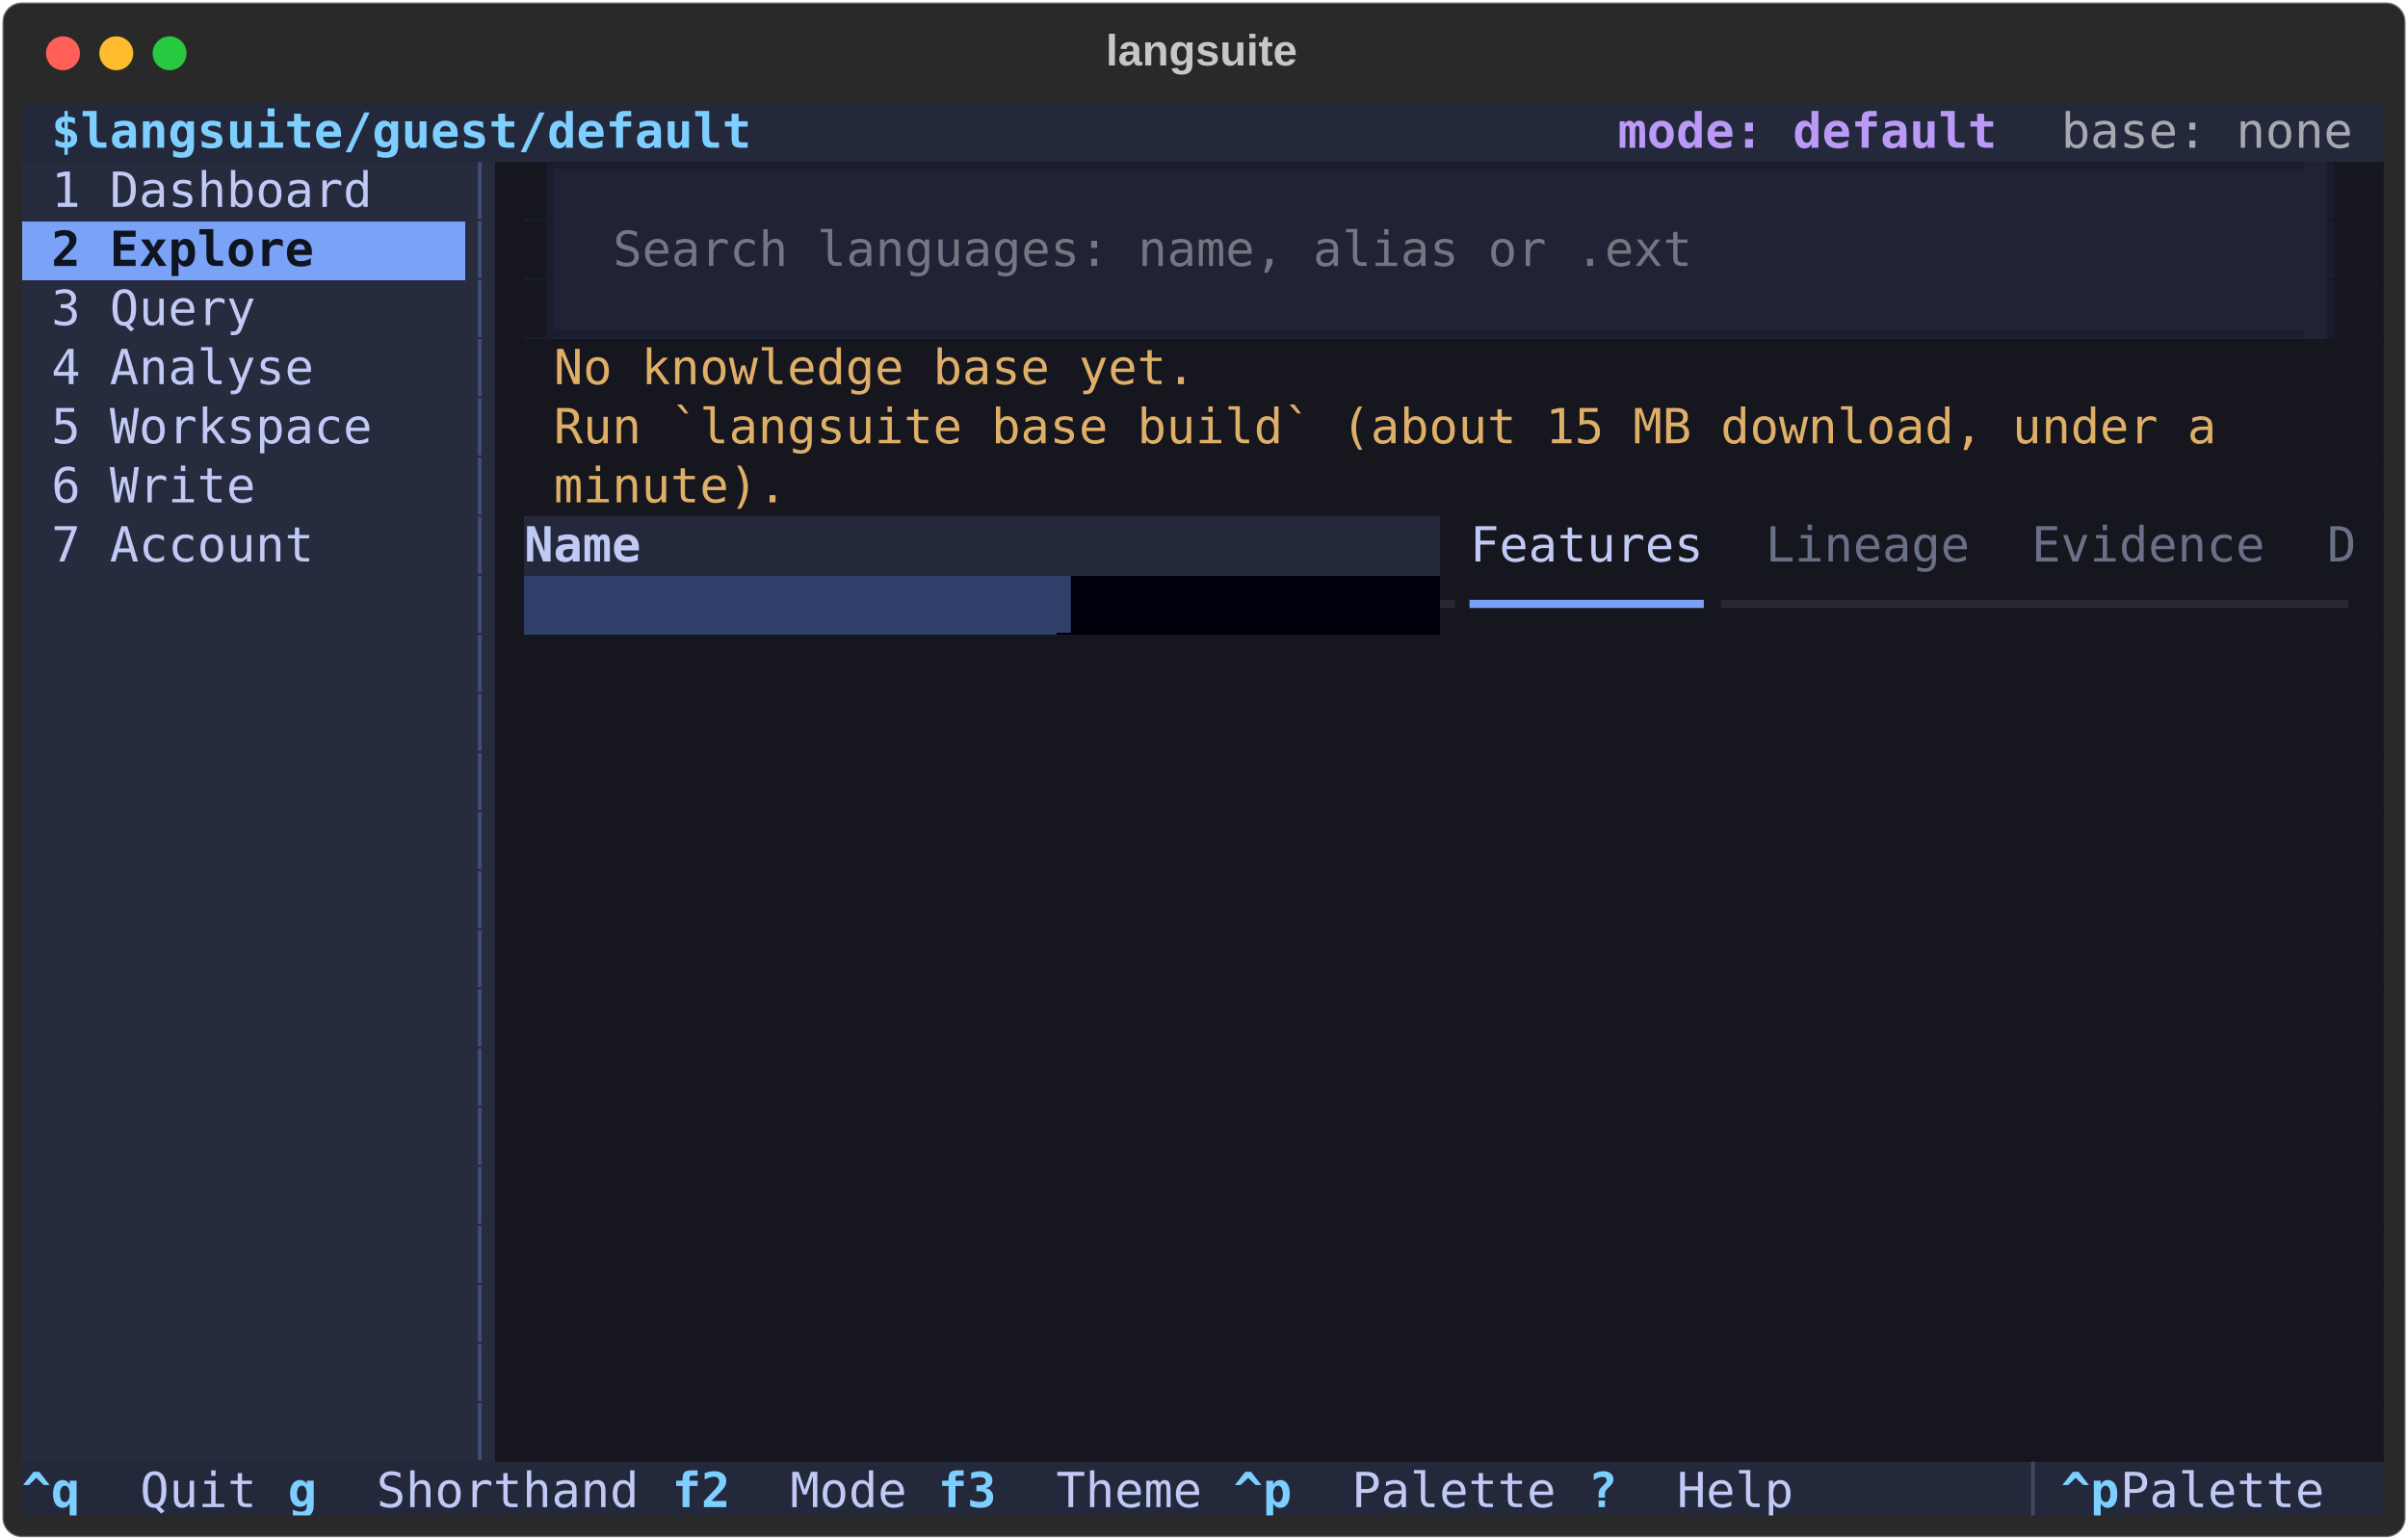
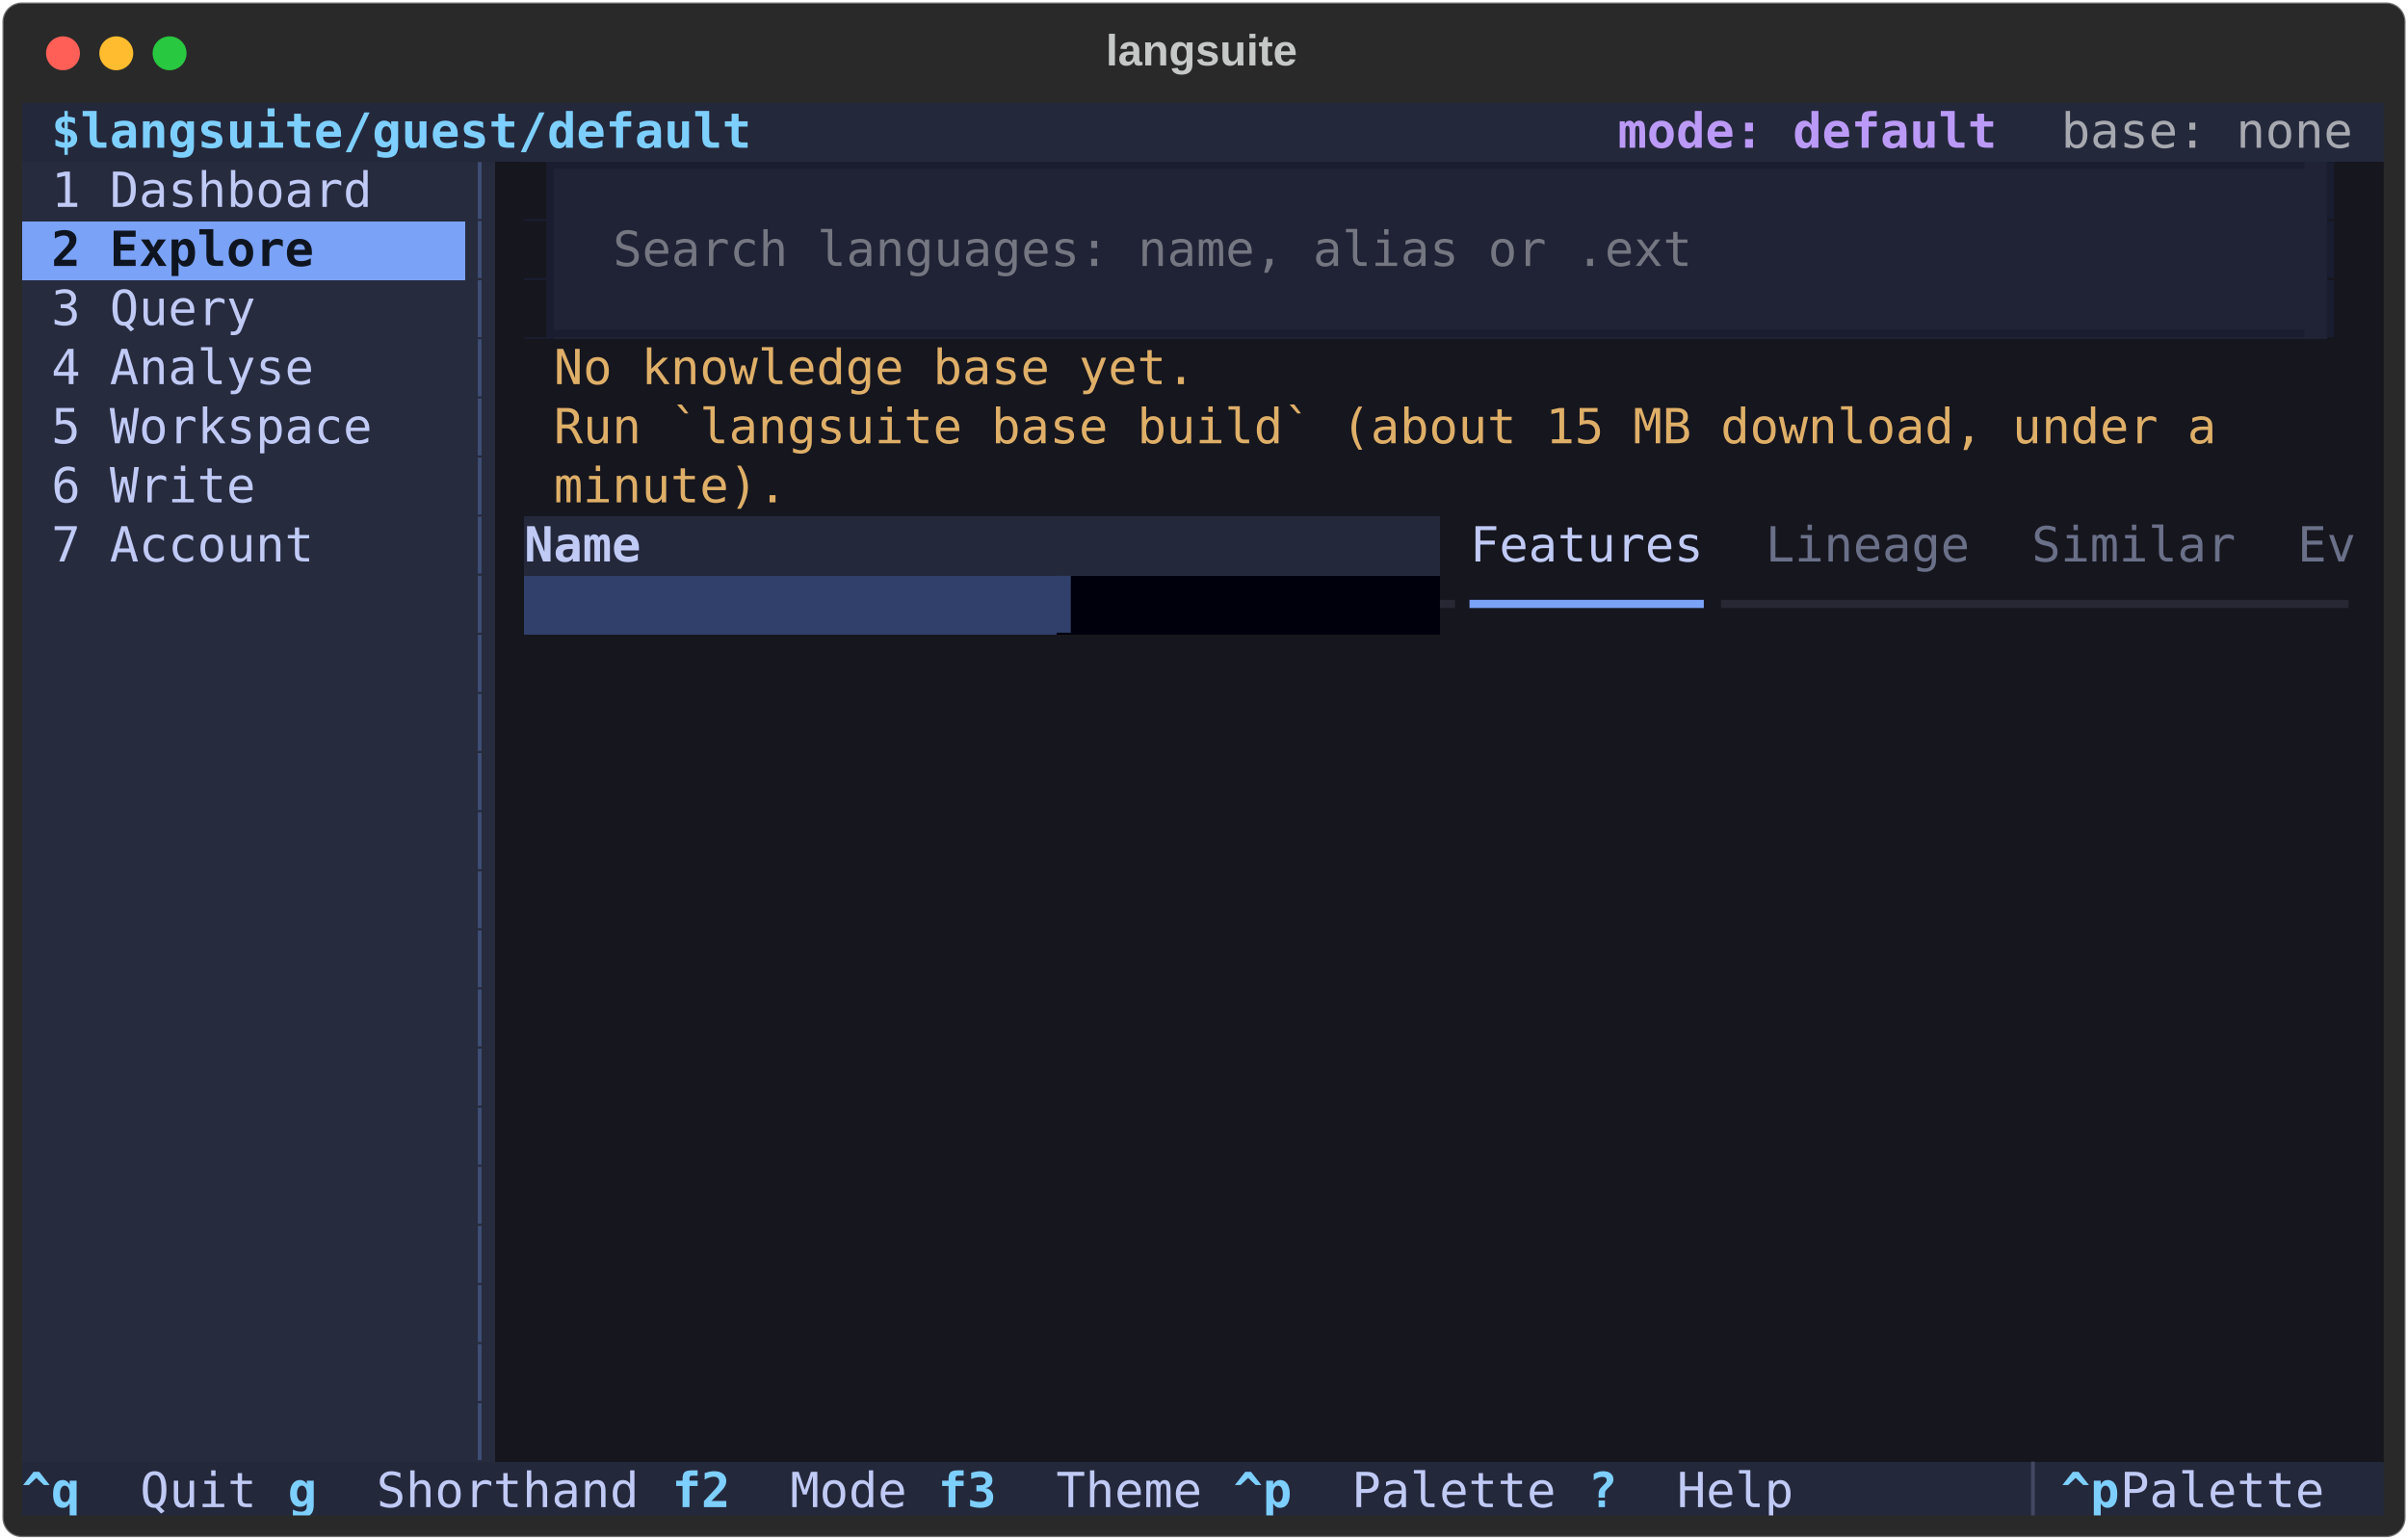
<svg xmlns="http://www.w3.org/2000/svg" class="rich-terminal" viewBox="0 0 994 635.6">
  <style>

    @font-face {
        font-family: "Fira Code";
        src: local("FiraCode-Regular"),
                url("https://cdnjs.cloudflare.com/ajax/libs/firacode/6.2.0/woff2/FiraCode-Regular.woff2") format("woff2"),
                url("https://cdnjs.cloudflare.com/ajax/libs/firacode/6.2.0/woff/FiraCode-Regular.woff") format("woff");
        font-style: normal;
        font-weight: 400;
    }
    @font-face {
        font-family: "Fira Code";
        src: local("FiraCode-Bold"),
                url("https://cdnjs.cloudflare.com/ajax/libs/firacode/6.2.0/woff2/FiraCode-Bold.woff2") format("woff2"),
                url("https://cdnjs.cloudflare.com/ajax/libs/firacode/6.2.0/woff/FiraCode-Bold.woff") format("woff");
        font-style: bold;
        font-weight: 700;
    }

    .terminal-matrix {
        font-family: Fira Code, monospace;
        font-size: 20px;
        line-height: 24.4px;
        font-variant-east-asian: full-width;
    }

    .terminal-title {
        font-size: 18px;
        font-weight: bold;
        font-family: arial;
    }

    .terminal-r1 { fill: #c5c8c6 }
.terminal-r2 { fill: #7dcfff;font-weight: bold }
.terminal-r3 { fill: #bb9af7;font-weight: bold }
.terminal-r4 { fill: #a7a9b0 }
.terminal-r5 { fill: #c0caf5 }
.terminal-r6 { fill: #3e4e74 }
.terminal-r7 { fill: #16161e }
.terminal-r8 { fill: #191d2f }
.terminal-r9 { fill: #0f1520;font-weight: bold }
.terminal-r10 { fill: #747681 }
.terminal-r11 { fill: #dfaf68 }
.terminal-r12 { fill: #c0caf5;font-weight: bold }
.terminal-r13 { fill: #6b7089 }
.terminal-r14 { fill: #1f2335 }
.terminal-r15 { fill: #30406a }
.terminal-r16 { fill: #272833 }
.terminal-r17 { fill: #7aa2f7 }
.terminal-r18 { fill: #434860 }
    </style>
  <defs>
    <clipPath id="terminal-clip-terminal">
      <rect x="0" y="0" width="975.0" height="584.6" />
    </clipPath>
    <clipPath id="terminal-line-0">
      <rect x="0" y="1.5" width="976" height="24.65" />
    </clipPath>
    <clipPath id="terminal-line-1">
      <rect x="0" y="25.9" width="976" height="24.65" />
    </clipPath>
    <clipPath id="terminal-line-2">
      <rect x="0" y="50.3" width="976" height="24.65" />
    </clipPath>
    <clipPath id="terminal-line-3">
      <rect x="0" y="74.7" width="976" height="24.65" />
    </clipPath>
    <clipPath id="terminal-line-4">
      <rect x="0" y="99.1" width="976" height="24.65" />
    </clipPath>
    <clipPath id="terminal-line-5">
      <rect x="0" y="123.5" width="976" height="24.65" />
    </clipPath>
    <clipPath id="terminal-line-6">
      <rect x="0" y="147.9" width="976" height="24.65" />
    </clipPath>
    <clipPath id="terminal-line-7">
      <rect x="0" y="172.3" width="976" height="24.65" />
    </clipPath>
    <clipPath id="terminal-line-8">
      <rect x="0" y="196.7" width="976" height="24.65" />
    </clipPath>
    <clipPath id="terminal-line-9">
      <rect x="0" y="221.1" width="976" height="24.65" />
    </clipPath>
    <clipPath id="terminal-line-10">
      <rect x="0" y="245.5" width="976" height="24.65" />
    </clipPath>
    <clipPath id="terminal-line-11">
      <rect x="0" y="269.9" width="976" height="24.65" />
    </clipPath>
    <clipPath id="terminal-line-12">
      <rect x="0" y="294.3" width="976" height="24.65" />
    </clipPath>
    <clipPath id="terminal-line-13">
      <rect x="0" y="318.7" width="976" height="24.65" />
    </clipPath>
    <clipPath id="terminal-line-14">
      <rect x="0" y="343.1" width="976" height="24.65" />
    </clipPath>
    <clipPath id="terminal-line-15">
      <rect x="0" y="367.5" width="976" height="24.65" />
    </clipPath>
    <clipPath id="terminal-line-16">
      <rect x="0" y="391.9" width="976" height="24.65" />
    </clipPath>
    <clipPath id="terminal-line-17">
      <rect x="0" y="416.3" width="976" height="24.65" />
    </clipPath>
    <clipPath id="terminal-line-18">
      <rect x="0" y="440.7" width="976" height="24.65" />
    </clipPath>
    <clipPath id="terminal-line-19">
      <rect x="0" y="465.1" width="976" height="24.65" />
    </clipPath>
    <clipPath id="terminal-line-20">
      <rect x="0" y="489.5" width="976" height="24.65" />
    </clipPath>
    <clipPath id="terminal-line-21">
      <rect x="0" y="513.9" width="976" height="24.65" />
    </clipPath>
    <clipPath id="terminal-line-22">
      <rect x="0" y="538.3" width="976" height="24.65" />
    </clipPath>
  </defs>
  <rect fill="#292929" stroke="rgba(255,255,255,0.35)" stroke-width="1" x="1" y="1" width="992" height="633.6" rx="8" />
  <text class="terminal-title" fill="#c5c8c6" text-anchor="middle" x="496" y="27">langsuite</text>
  <g transform="translate(26,22)">
    <circle cx="0" cy="0" r="7" fill="#ff5f57" />
    <circle cx="22" cy="0" r="7" fill="#febc2e" />
    <circle cx="44" cy="0" r="7" fill="#28c840" />
  </g>
  <g transform="translate(9, 41)" clip-path="url(#terminal-clip-terminal)">
    <rect fill="#24283b" x="0" y="1.5" width="12.2" height="24.65" shape-rendering="crispEdges" />
    <rect fill="#24283b" x="12.2" y="1.5" width="292.8" height="24.65" shape-rendering="crispEdges" />
    <rect fill="#24283b" x="305" y="1.5" width="353.8" height="24.65" shape-rendering="crispEdges" />
    <rect fill="#24283b" x="658.8" y="1.5" width="158.6" height="24.65" shape-rendering="crispEdges" />
    <rect fill="#24283b" x="817.4" y="1.5" width="24.4" height="24.65" shape-rendering="crispEdges" />
    <rect fill="#24283b" x="841.8" y="1.5" width="122" height="24.65" shape-rendering="crispEdges" />
    <rect fill="#24283b" x="963.8" y="1.5" width="12.2" height="24.65" shape-rendering="crispEdges" />
    <rect fill="#272b3e" x="0" y="25.9" width="12.2" height="24.65" shape-rendering="crispEdges" />
    <rect fill="#272b3e" x="12.2" y="25.9" width="134.2" height="24.65" shape-rendering="crispEdges" />
    <rect fill="#272b3e" x="146.4" y="25.9" width="36.6" height="24.65" shape-rendering="crispEdges" />
    <rect fill="#272b3e" x="183" y="25.9" width="12.2" height="24.65" shape-rendering="crispEdges" />
    <rect fill="#16161e" x="195.2" y="25.9" width="12.2" height="24.65" shape-rendering="crispEdges" />
    <rect fill="#191d2f" x="207.4" y="25.9" width="12.2" height="24.65" shape-rendering="crispEdges" />
    <rect fill="#1f2335" x="219.6" y="25.9" width="732" height="24.65" shape-rendering="crispEdges" />
    <rect fill="#16161e" x="951.6" y="25.9" width="12.2" height="24.65" shape-rendering="crispEdges" />
    <rect fill="#16161e" x="963.8" y="25.9" width="12.2" height="24.65" shape-rendering="crispEdges" />
    <rect fill="#7aa2f7" x="0" y="50.3" width="12.2" height="24.65" shape-rendering="crispEdges" />
    <rect fill="#7aa2f7" x="12.2" y="50.3" width="109.8" height="24.65" shape-rendering="crispEdges" />
    <rect fill="#7aa2f7" x="122" y="50.3" width="61" height="24.65" shape-rendering="crispEdges" />
    <rect fill="#272b3e" x="183" y="50.3" width="12.2" height="24.65" shape-rendering="crispEdges" />
    <rect fill="#16161e" x="195.2" y="50.3" width="12.2" height="24.65" shape-rendering="crispEdges" />
    <rect fill="#191d2f" x="207.4" y="50.3" width="12.2" height="24.65" shape-rendering="crispEdges" />
    <rect fill="#1f2335" x="219.6" y="50.3" width="24.4" height="24.65" shape-rendering="crispEdges" />
    <rect fill="#1f2335" x="244" y="50.3" width="451.4" height="24.65" shape-rendering="crispEdges" />
    <rect fill="#1f2335" x="695.4" y="50.3" width="231.8" height="24.65" shape-rendering="crispEdges" />
    <rect fill="#1f2335" x="927.2" y="50.3" width="24.4" height="24.65" shape-rendering="crispEdges" />
    <rect fill="#16161e" x="951.6" y="50.3" width="12.2" height="24.65" shape-rendering="crispEdges" />
    <rect fill="#16161e" x="963.8" y="50.3" width="12.2" height="24.65" shape-rendering="crispEdges" />
    <rect fill="#272b3e" x="0" y="74.7" width="12.2" height="24.65" shape-rendering="crispEdges" />
    <rect fill="#272b3e" x="12.2" y="74.7" width="85.4" height="24.65" shape-rendering="crispEdges" />
    <rect fill="#272b3e" x="97.6" y="74.7" width="85.4" height="24.65" shape-rendering="crispEdges" />
    <rect fill="#272b3e" x="183" y="74.7" width="12.2" height="24.65" shape-rendering="crispEdges" />
    <rect fill="#16161e" x="195.2" y="74.7" width="12.2" height="24.65" shape-rendering="crispEdges" />
    <rect fill="#191d2f" x="207.4" y="74.7" width="12.2" height="24.65" shape-rendering="crispEdges" />
    <rect fill="#1f2335" x="219.6" y="74.7" width="732" height="24.65" shape-rendering="crispEdges" />
    <rect fill="#16161e" x="951.6" y="74.7" width="12.2" height="24.65" shape-rendering="crispEdges" />
    <rect fill="#16161e" x="963.8" y="74.7" width="12.2" height="24.65" shape-rendering="crispEdges" />
    <rect fill="#272b3e" x="0" y="99.1" width="12.2" height="24.65" shape-rendering="crispEdges" />
    <rect fill="#272b3e" x="12.2" y="99.1" width="109.8" height="24.65" shape-rendering="crispEdges" />
    <rect fill="#272b3e" x="122" y="99.1" width="61" height="24.65" shape-rendering="crispEdges" />
    <rect fill="#272b3e" x="183" y="99.1" width="12.2" height="24.65" shape-rendering="crispEdges" />
    <rect fill="#16161e" x="195.2" y="99.1" width="24.4" height="24.65" shape-rendering="crispEdges" />
    <rect fill="#16161e" x="219.6" y="99.1" width="268.4" height="24.65" shape-rendering="crispEdges" />
    <rect fill="#16161e" x="488" y="99.1" width="488" height="24.65" shape-rendering="crispEdges" />
    <rect fill="#272b3e" x="0" y="123.5" width="12.2" height="24.65" shape-rendering="crispEdges" />
    <rect fill="#272b3e" x="12.2" y="123.5" width="134.2" height="24.65" shape-rendering="crispEdges" />
    <rect fill="#272b3e" x="146.4" y="123.5" width="36.6" height="24.65" shape-rendering="crispEdges" />
    <rect fill="#272b3e" x="183" y="123.5" width="12.2" height="24.65" shape-rendering="crispEdges" />
    <rect fill="#16161e" x="195.2" y="123.5" width="24.4" height="24.65" shape-rendering="crispEdges" />
    <rect fill="#16161e" x="219.6" y="123.5" width="695.4" height="24.65" shape-rendering="crispEdges" />
    <rect fill="#16161e" x="915" y="123.5" width="61" height="24.65" shape-rendering="crispEdges" />
    <rect fill="#272b3e" x="0" y="147.9" width="12.2" height="24.65" shape-rendering="crispEdges" />
    <rect fill="#272b3e" x="12.2" y="147.9" width="85.4" height="24.65" shape-rendering="crispEdges" />
    <rect fill="#272b3e" x="97.6" y="147.9" width="85.4" height="24.65" shape-rendering="crispEdges" />
    <rect fill="#272b3e" x="183" y="147.9" width="12.2" height="24.65" shape-rendering="crispEdges" />
    <rect fill="#16161e" x="195.2" y="147.9" width="24.4" height="24.65" shape-rendering="crispEdges" />
    <rect fill="#16161e" x="219.6" y="147.9" width="97.6" height="24.65" shape-rendering="crispEdges" />
    <rect fill="#16161e" x="317.2" y="147.9" width="658.8" height="24.65" shape-rendering="crispEdges" />
    <rect fill="#272b3e" x="0" y="172.3" width="12.2" height="24.65" shape-rendering="crispEdges" />
    <rect fill="#272b3e" x="12.2" y="172.3" width="109.8" height="24.65" shape-rendering="crispEdges" />
    <rect fill="#272b3e" x="122" y="172.3" width="61" height="24.65" shape-rendering="crispEdges" />
    <rect fill="#272b3e" x="183" y="172.3" width="12.2" height="24.65" shape-rendering="crispEdges" />
    <rect fill="#16161e" x="195.2" y="172.3" width="12.2" height="24.65" shape-rendering="crispEdges" />
    <rect fill="#24283b" x="207.4" y="172.3" width="378.2" height="24.65" shape-rendering="crispEdges" />
    <rect fill="#16161e" x="585.6" y="172.3" width="12.2" height="24.65" shape-rendering="crispEdges" />
    <rect fill="#16161e" x="597.8" y="172.3" width="97.6" height="24.65" shape-rendering="crispEdges" />
    <rect fill="#16161e" x="695.4" y="172.3" width="24.4" height="24.65" shape-rendering="crispEdges" />
    <rect fill="#16161e" x="719.8" y="172.3" width="85.4" height="24.65" shape-rendering="crispEdges" />
    <rect fill="#16161e" x="805.2" y="172.3" width="24.4" height="24.65" shape-rendering="crispEdges" />
-     <rect fill="#16161e" x="829.6" y="172.3" width="97.6" height="24.65" shape-rendering="crispEdges" />
-     <rect fill="#16161e" x="927.2" y="172.3" width="24.4" height="24.65" shape-rendering="crispEdges" />
-     <rect fill="#16161e" x="951.6" y="172.3" width="12.2" height="24.65" shape-rendering="crispEdges" />
+     <rect fill="#16161e" x="829.6" y="172.3" width="85.4" height="24.65" shape-rendering="crispEdges" />
+     <rect fill="#16161e" x="915" y="172.3" width="24.4" height="24.65" shape-rendering="crispEdges" />
+     <rect fill="#16161e" x="939.4" y="172.3" width="24.4" height="24.65" shape-rendering="crispEdges" />
    <rect fill="#16161e" x="963.8" y="172.3" width="12.2" height="24.65" shape-rendering="crispEdges" />
    <rect fill="#272b3e" x="0" y="196.7" width="183" height="24.65" shape-rendering="crispEdges" />
    <rect fill="#272b3e" x="183" y="196.7" width="12.2" height="24.65" shape-rendering="crispEdges" />
    <rect fill="#16161e" x="195.2" y="196.7" width="12.2" height="24.65" shape-rendering="crispEdges" />
    <rect fill="#30406a" x="207.4" y="196.7" width="219.6" height="24.65" shape-rendering="crispEdges" />
    <rect fill="#00000d" x="427" y="196.7" width="12.2" height="24.65" shape-rendering="crispEdges" />
    <rect fill="#00000d" x="439.2" y="196.7" width="146.4" height="24.65" shape-rendering="crispEdges" />
    <rect fill="#16161e" x="585.6" y="196.7" width="12.2" height="24.65" shape-rendering="crispEdges" />
    <rect fill="#16161e" x="597.8" y="196.7" width="97.6" height="24.65" shape-rendering="crispEdges" />
    <rect fill="#16161e" x="695.4" y="196.7" width="268.4" height="24.65" shape-rendering="crispEdges" />
    <rect fill="#16161e" x="963.8" y="196.7" width="12.2" height="24.65" shape-rendering="crispEdges" />
    <rect fill="#272b3e" x="0" y="221.1" width="183" height="24.65" shape-rendering="crispEdges" />
    <rect fill="#272b3e" x="183" y="221.1" width="12.2" height="24.65" shape-rendering="crispEdges" />
    <rect fill="#16161e" x="195.2" y="221.1" width="402.6" height="24.65" shape-rendering="crispEdges" />
    <rect fill="#16161e" x="597.8" y="221.1" width="0" height="24.65" shape-rendering="crispEdges" />
    <rect fill="#16161e" x="597.8" y="221.1" width="378.2" height="24.65" shape-rendering="crispEdges" />
    <rect fill="#272b3e" x="0" y="245.5" width="183" height="24.65" shape-rendering="crispEdges" />
    <rect fill="#272b3e" x="183" y="245.5" width="12.2" height="24.65" shape-rendering="crispEdges" />
    <rect fill="#16161e" x="195.2" y="245.5" width="780.8" height="24.65" shape-rendering="crispEdges" />
    <rect fill="#272b3e" x="0" y="269.9" width="183" height="24.65" shape-rendering="crispEdges" />
    <rect fill="#272b3e" x="183" y="269.9" width="12.2" height="24.65" shape-rendering="crispEdges" />
    <rect fill="#16161e" x="195.2" y="269.9" width="780.8" height="24.65" shape-rendering="crispEdges" />
    <rect fill="#272b3e" x="0" y="294.3" width="183" height="24.65" shape-rendering="crispEdges" />
    <rect fill="#272b3e" x="183" y="294.3" width="12.2" height="24.65" shape-rendering="crispEdges" />
    <rect fill="#16161e" x="195.2" y="294.3" width="780.8" height="24.65" shape-rendering="crispEdges" />
    <rect fill="#272b3e" x="0" y="318.7" width="183" height="24.65" shape-rendering="crispEdges" />
    <rect fill="#272b3e" x="183" y="318.7" width="12.2" height="24.65" shape-rendering="crispEdges" />
    <rect fill="#16161e" x="195.2" y="318.7" width="780.8" height="24.65" shape-rendering="crispEdges" />
    <rect fill="#272b3e" x="0" y="343.1" width="183" height="24.65" shape-rendering="crispEdges" />
    <rect fill="#272b3e" x="183" y="343.1" width="12.2" height="24.65" shape-rendering="crispEdges" />
    <rect fill="#16161e" x="195.2" y="343.1" width="780.8" height="24.65" shape-rendering="crispEdges" />
    <rect fill="#272b3e" x="0" y="367.5" width="183" height="24.65" shape-rendering="crispEdges" />
    <rect fill="#272b3e" x="183" y="367.5" width="12.2" height="24.65" shape-rendering="crispEdges" />
    <rect fill="#16161e" x="195.2" y="367.5" width="780.8" height="24.65" shape-rendering="crispEdges" />
    <rect fill="#272b3e" x="0" y="391.9" width="183" height="24.65" shape-rendering="crispEdges" />
    <rect fill="#272b3e" x="183" y="391.9" width="12.2" height="24.65" shape-rendering="crispEdges" />
    <rect fill="#16161e" x="195.2" y="391.9" width="780.8" height="24.65" shape-rendering="crispEdges" />
    <rect fill="#272b3e" x="0" y="416.3" width="183" height="24.65" shape-rendering="crispEdges" />
    <rect fill="#272b3e" x="183" y="416.3" width="12.2" height="24.65" shape-rendering="crispEdges" />
    <rect fill="#16161e" x="195.2" y="416.3" width="780.8" height="24.65" shape-rendering="crispEdges" />
    <rect fill="#272b3e" x="0" y="440.7" width="183" height="24.65" shape-rendering="crispEdges" />
    <rect fill="#272b3e" x="183" y="440.7" width="12.2" height="24.65" shape-rendering="crispEdges" />
    <rect fill="#16161e" x="195.2" y="440.7" width="780.8" height="24.65" shape-rendering="crispEdges" />
    <rect fill="#272b3e" x="0" y="465.1" width="183" height="24.65" shape-rendering="crispEdges" />
    <rect fill="#272b3e" x="183" y="465.1" width="12.2" height="24.65" shape-rendering="crispEdges" />
    <rect fill="#16161e" x="195.2" y="465.1" width="780.8" height="24.65" shape-rendering="crispEdges" />
    <rect fill="#272b3e" x="0" y="489.5" width="183" height="24.65" shape-rendering="crispEdges" />
    <rect fill="#272b3e" x="183" y="489.5" width="12.2" height="24.65" shape-rendering="crispEdges" />
    <rect fill="#16161e" x="195.2" y="489.5" width="780.8" height="24.65" shape-rendering="crispEdges" />
    <rect fill="#272b3e" x="0" y="513.9" width="183" height="24.65" shape-rendering="crispEdges" />
    <rect fill="#272b3e" x="183" y="513.9" width="12.2" height="24.65" shape-rendering="crispEdges" />
    <rect fill="#16161e" x="195.2" y="513.9" width="780.8" height="24.65" shape-rendering="crispEdges" />
    <rect fill="#272b3e" x="0" y="538.3" width="183" height="24.65" shape-rendering="crispEdges" />
    <rect fill="#272b3e" x="183" y="538.3" width="12.2" height="24.65" shape-rendering="crispEdges" />
    <rect fill="#16161e" x="195.2" y="538.3" width="780.8" height="24.65" shape-rendering="crispEdges" />
    <rect fill="#24283b" x="0" y="562.7" width="48.8" height="24.65" shape-rendering="crispEdges" />
    <rect fill="#24283b" x="48.8" y="562.7" width="61" height="24.65" shape-rendering="crispEdges" />
    <rect fill="#24283b" x="109.8" y="562.7" width="36.6" height="24.65" shape-rendering="crispEdges" />
    <rect fill="#24283b" x="146.4" y="562.7" width="122" height="24.65" shape-rendering="crispEdges" />
    <rect fill="#24283b" x="268.4" y="562.7" width="48.8" height="24.65" shape-rendering="crispEdges" />
    <rect fill="#24283b" x="317.2" y="562.7" width="61" height="24.65" shape-rendering="crispEdges" />
    <rect fill="#24283b" x="378.2" y="562.7" width="48.8" height="24.65" shape-rendering="crispEdges" />
    <rect fill="#24283b" x="427" y="562.7" width="73.2" height="24.65" shape-rendering="crispEdges" />
    <rect fill="#24283b" x="500.2" y="562.7" width="48.8" height="24.65" shape-rendering="crispEdges" />
    <rect fill="#24283b" x="549" y="562.7" width="97.6" height="24.65" shape-rendering="crispEdges" />
    <rect fill="#24283b" x="646.6" y="562.7" width="36.6" height="24.65" shape-rendering="crispEdges" />
    <rect fill="#24283b" x="683.2" y="562.7" width="61" height="24.65" shape-rendering="crispEdges" />
    <rect fill="#24283b" x="744.2" y="562.7" width="85.4" height="24.65" shape-rendering="crispEdges" />
    <rect fill="#24283b" x="829.6" y="562.7" width="12.2" height="24.65" shape-rendering="crispEdges" />
    <rect fill="#24283b" x="841.8" y="562.7" width="24.4" height="24.65" shape-rendering="crispEdges" />
    <rect fill="#24283b" x="866.2" y="562.7" width="97.6" height="24.65" shape-rendering="crispEdges" />
    <rect fill="#24283b" x="963.8" y="562.7" width="12.2" height="24.65" shape-rendering="crispEdges" />
    <g class="terminal-matrix">
      <text class="terminal-r2" x="12.2" y="20" textLength="292.8" clip-path="url(#terminal-line-0)">$langsuite/guest/default</text>
      <text class="terminal-r3" x="658.8" y="20" textLength="158.6" clip-path="url(#terminal-line-0)">mode: default</text>
      <text class="terminal-r4" x="841.8" y="20" textLength="122" clip-path="url(#terminal-line-0)">base: none</text>
      <text class="terminal-r1" x="976" y="20" textLength="12.2" clip-path="url(#terminal-line-0)">
</text>
      <text class="terminal-r5" x="12.2" y="44.4" textLength="134.2" clip-path="url(#terminal-line-1)">1 Dashboard</text>
      <text class="terminal-r6" x="183" y="44.4" textLength="12.2" clip-path="url(#terminal-line-1)">│</text>
      <text class="terminal-r7" x="207.4" y="44.4" textLength="12.2" clip-path="url(#terminal-line-1)">▊</text>
      <text class="terminal-r8" x="219.6" y="44.4" textLength="732" clip-path="url(#terminal-line-1)">▔▔▔▔▔▔▔▔▔▔▔▔▔▔▔▔▔▔▔▔▔▔▔▔▔▔▔▔▔▔▔▔▔▔▔▔▔▔▔▔▔▔▔▔▔▔▔▔▔▔▔▔▔▔▔▔▔▔▔▔</text>
      <text class="terminal-r8" x="951.6" y="44.4" textLength="12.2" clip-path="url(#terminal-line-1)">▎</text>
      <text class="terminal-r1" x="976" y="44.4" textLength="12.2" clip-path="url(#terminal-line-1)">
</text>
      <text class="terminal-r9" x="12.2" y="68.8" textLength="109.8" clip-path="url(#terminal-line-2)">2 Explore</text>
      <text class="terminal-r6" x="183" y="68.8" textLength="12.2" clip-path="url(#terminal-line-2)">│</text>
      <text class="terminal-r7" x="207.4" y="68.8" textLength="12.2" clip-path="url(#terminal-line-2)">▊</text>
      <text class="terminal-r10" x="244" y="68.8" textLength="451.4" clip-path="url(#terminal-line-2)">Search languages: name, alias or .ext</text>
      <text class="terminal-r8" x="951.6" y="68.8" textLength="12.2" clip-path="url(#terminal-line-2)">▎</text>
      <text class="terminal-r1" x="976" y="68.8" textLength="12.2" clip-path="url(#terminal-line-2)">
</text>
      <text class="terminal-r5" x="12.2" y="93.2" textLength="85.4" clip-path="url(#terminal-line-3)">3 Query</text>
      <text class="terminal-r6" x="183" y="93.2" textLength="12.2" clip-path="url(#terminal-line-3)">│</text>
      <text class="terminal-r7" x="207.4" y="93.2" textLength="12.2" clip-path="url(#terminal-line-3)">▊</text>
      <text class="terminal-r8" x="219.6" y="93.2" textLength="732" clip-path="url(#terminal-line-3)">▁▁▁▁▁▁▁▁▁▁▁▁▁▁▁▁▁▁▁▁▁▁▁▁▁▁▁▁▁▁▁▁▁▁▁▁▁▁▁▁▁▁▁▁▁▁▁▁▁▁▁▁▁▁▁▁▁▁▁▁</text>
      <text class="terminal-r8" x="951.6" y="93.2" textLength="12.2" clip-path="url(#terminal-line-3)">▎</text>
      <text class="terminal-r1" x="976" y="93.2" textLength="12.2" clip-path="url(#terminal-line-3)">
</text>
      <text class="terminal-r5" x="12.2" y="117.6" textLength="109.8" clip-path="url(#terminal-line-4)">4 Analyse</text>
      <text class="terminal-r6" x="183" y="117.6" textLength="12.2" clip-path="url(#terminal-line-4)">│</text>
      <text class="terminal-r11" x="219.6" y="117.6" textLength="268.4" clip-path="url(#terminal-line-4)">No knowledge base yet.</text>
      <text class="terminal-r1" x="976" y="117.6" textLength="12.2" clip-path="url(#terminal-line-4)">
</text>
      <text class="terminal-r5" x="12.2" y="142" textLength="134.2" clip-path="url(#terminal-line-5)">5 Workspace</text>
      <text class="terminal-r6" x="183" y="142" textLength="12.2" clip-path="url(#terminal-line-5)">│</text>
      <text class="terminal-r11" x="219.6" y="142" textLength="695.4" clip-path="url(#terminal-line-5)">Run `langsuite base build` (about 15 MB download, under a</text>
      <text class="terminal-r1" x="976" y="142" textLength="12.2" clip-path="url(#terminal-line-5)">
</text>
      <text class="terminal-r5" x="12.2" y="166.4" textLength="85.4" clip-path="url(#terminal-line-6)">6 Write</text>
      <text class="terminal-r6" x="183" y="166.4" textLength="12.2" clip-path="url(#terminal-line-6)">│</text>
      <text class="terminal-r11" x="219.6" y="166.4" textLength="97.6" clip-path="url(#terminal-line-6)">minute).</text>
      <text class="terminal-r1" x="976" y="166.4" textLength="12.2" clip-path="url(#terminal-line-6)">
</text>
      <text class="terminal-r5" x="12.2" y="190.8" textLength="109.8" clip-path="url(#terminal-line-7)">7 Account</text>
      <text class="terminal-r6" x="183" y="190.8" textLength="12.2" clip-path="url(#terminal-line-7)">│</text>
      <text class="terminal-r12" x="207.4" y="190.8" textLength="378.2" clip-path="url(#terminal-line-7)"> Name                          </text>
      <text class="terminal-r5" x="597.8" y="190.8" textLength="97.6" clip-path="url(#terminal-line-7)">Features</text>
      <text class="terminal-r13" x="719.8" y="190.8" textLength="85.4" clip-path="url(#terminal-line-7)">Lineage</text>
-       <text class="terminal-r13" x="829.6" y="190.8" textLength="97.6" clip-path="url(#terminal-line-7)">Evidence</text>
-       <text class="terminal-r13" x="951.6" y="190.8" textLength="12.2" clip-path="url(#terminal-line-7)">D</text>
+       <text class="terminal-r13" x="829.6" y="190.8" textLength="85.4" clip-path="url(#terminal-line-7)">Similar</text>
+       <text class="terminal-r13" x="939.4" y="190.8" textLength="24.4" clip-path="url(#terminal-line-7)">Ev</text>
      <text class="terminal-r1" x="976" y="190.8" textLength="12.2" clip-path="url(#terminal-line-7)">
</text>
      <text class="terminal-r6" x="183" y="215.2" textLength="12.2" clip-path="url(#terminal-line-8)">│</text>
      <text class="terminal-r15" x="427" y="215.2" textLength="12.2" clip-path="url(#terminal-line-8)">▌</text>
      <text class="terminal-r16" x="585.6" y="215.2" textLength="12.2" clip-path="url(#terminal-line-8)">╸</text>
      <text class="terminal-r17" x="597.8" y="215.2" textLength="97.6" clip-path="url(#terminal-line-8)">━━━━━━━━</text>
      <text class="terminal-r16" x="695.4" y="215.2" textLength="268.4" clip-path="url(#terminal-line-8)">╺━━━━━━━━━━━━━━━━━━━━━</text>
      <text class="terminal-r1" x="976" y="215.2" textLength="12.2" clip-path="url(#terminal-line-8)">
</text>
      <text class="terminal-r6" x="183" y="239.6" textLength="12.2" clip-path="url(#terminal-line-9)">│</text>
      <text class="terminal-r1" x="976" y="239.6" textLength="12.2" clip-path="url(#terminal-line-9)">
</text>
      <text class="terminal-r6" x="183" y="264" textLength="12.2" clip-path="url(#terminal-line-10)">│</text>
      <text class="terminal-r1" x="976" y="264" textLength="12.2" clip-path="url(#terminal-line-10)">
</text>
      <text class="terminal-r6" x="183" y="288.4" textLength="12.2" clip-path="url(#terminal-line-11)">│</text>
      <text class="terminal-r1" x="976" y="288.4" textLength="12.2" clip-path="url(#terminal-line-11)">
</text>
      <text class="terminal-r6" x="183" y="312.8" textLength="12.2" clip-path="url(#terminal-line-12)">│</text>
      <text class="terminal-r1" x="976" y="312.8" textLength="12.2" clip-path="url(#terminal-line-12)">
</text>
      <text class="terminal-r6" x="183" y="337.2" textLength="12.2" clip-path="url(#terminal-line-13)">│</text>
      <text class="terminal-r1" x="976" y="337.2" textLength="12.2" clip-path="url(#terminal-line-13)">
</text>
      <text class="terminal-r6" x="183" y="361.6" textLength="12.2" clip-path="url(#terminal-line-14)">│</text>
      <text class="terminal-r1" x="976" y="361.6" textLength="12.2" clip-path="url(#terminal-line-14)">
</text>
      <text class="terminal-r6" x="183" y="386" textLength="12.2" clip-path="url(#terminal-line-15)">│</text>
      <text class="terminal-r1" x="976" y="386" textLength="12.2" clip-path="url(#terminal-line-15)">
</text>
      <text class="terminal-r6" x="183" y="410.4" textLength="12.2" clip-path="url(#terminal-line-16)">│</text>
      <text class="terminal-r1" x="976" y="410.4" textLength="12.2" clip-path="url(#terminal-line-16)">
</text>
      <text class="terminal-r6" x="183" y="434.8" textLength="12.2" clip-path="url(#terminal-line-17)">│</text>
      <text class="terminal-r1" x="976" y="434.8" textLength="12.2" clip-path="url(#terminal-line-17)">
</text>
      <text class="terminal-r6" x="183" y="459.2" textLength="12.2" clip-path="url(#terminal-line-18)">│</text>
      <text class="terminal-r1" x="976" y="459.2" textLength="12.2" clip-path="url(#terminal-line-18)">
</text>
      <text class="terminal-r6" x="183" y="483.6" textLength="12.2" clip-path="url(#terminal-line-19)">│</text>
      <text class="terminal-r1" x="976" y="483.6" textLength="12.2" clip-path="url(#terminal-line-19)">
</text>
      <text class="terminal-r6" x="183" y="508" textLength="12.2" clip-path="url(#terminal-line-20)">│</text>
      <text class="terminal-r1" x="976" y="508" textLength="12.2" clip-path="url(#terminal-line-20)">
</text>
      <text class="terminal-r6" x="183" y="532.4" textLength="12.2" clip-path="url(#terminal-line-21)">│</text>
      <text class="terminal-r1" x="976" y="532.4" textLength="12.2" clip-path="url(#terminal-line-21)">
</text>
      <text class="terminal-r6" x="183" y="556.8" textLength="12.2" clip-path="url(#terminal-line-22)">│</text>
      <text class="terminal-r1" x="976" y="556.8" textLength="12.2" clip-path="url(#terminal-line-22)">
</text>
      <text class="terminal-r2" x="0" y="581.2" textLength="48.8" clip-path="url(#terminal-line-23)"> ^q </text>
      <text class="terminal-r5" x="48.8" y="581.2" textLength="61" clip-path="url(#terminal-line-23)">Quit </text>
      <text class="terminal-r2" x="109.8" y="581.2" textLength="36.6" clip-path="url(#terminal-line-23)"> g </text>
      <text class="terminal-r5" x="146.4" y="581.2" textLength="122" clip-path="url(#terminal-line-23)">Shorthand </text>
      <text class="terminal-r2" x="268.4" y="581.2" textLength="48.8" clip-path="url(#terminal-line-23)"> f2 </text>
      <text class="terminal-r5" x="317.2" y="581.2" textLength="61" clip-path="url(#terminal-line-23)">Mode </text>
      <text class="terminal-r2" x="378.2" y="581.2" textLength="48.8" clip-path="url(#terminal-line-23)"> f3 </text>
      <text class="terminal-r5" x="427" y="581.2" textLength="73.2" clip-path="url(#terminal-line-23)">Theme </text>
      <text class="terminal-r2" x="500.2" y="581.2" textLength="48.8" clip-path="url(#terminal-line-23)"> ^p </text>
      <text class="terminal-r5" x="549" y="581.2" textLength="97.6" clip-path="url(#terminal-line-23)">Palette </text>
      <text class="terminal-r2" x="646.6" y="581.2" textLength="36.6" clip-path="url(#terminal-line-23)"> ? </text>
      <text class="terminal-r5" x="683.2" y="581.2" textLength="61" clip-path="url(#terminal-line-23)">Help </text>
      <text class="terminal-r18" x="829.6" y="581.2" textLength="12.2" clip-path="url(#terminal-line-23)">▏</text>
      <text class="terminal-r2" x="841.8" y="581.2" textLength="24.4" clip-path="url(#terminal-line-23)">^p</text>
      <text class="terminal-r5" x="866.2" y="581.2" textLength="97.6" clip-path="url(#terminal-line-23)"> Palette</text>
    </g>
  </g>
</svg>
